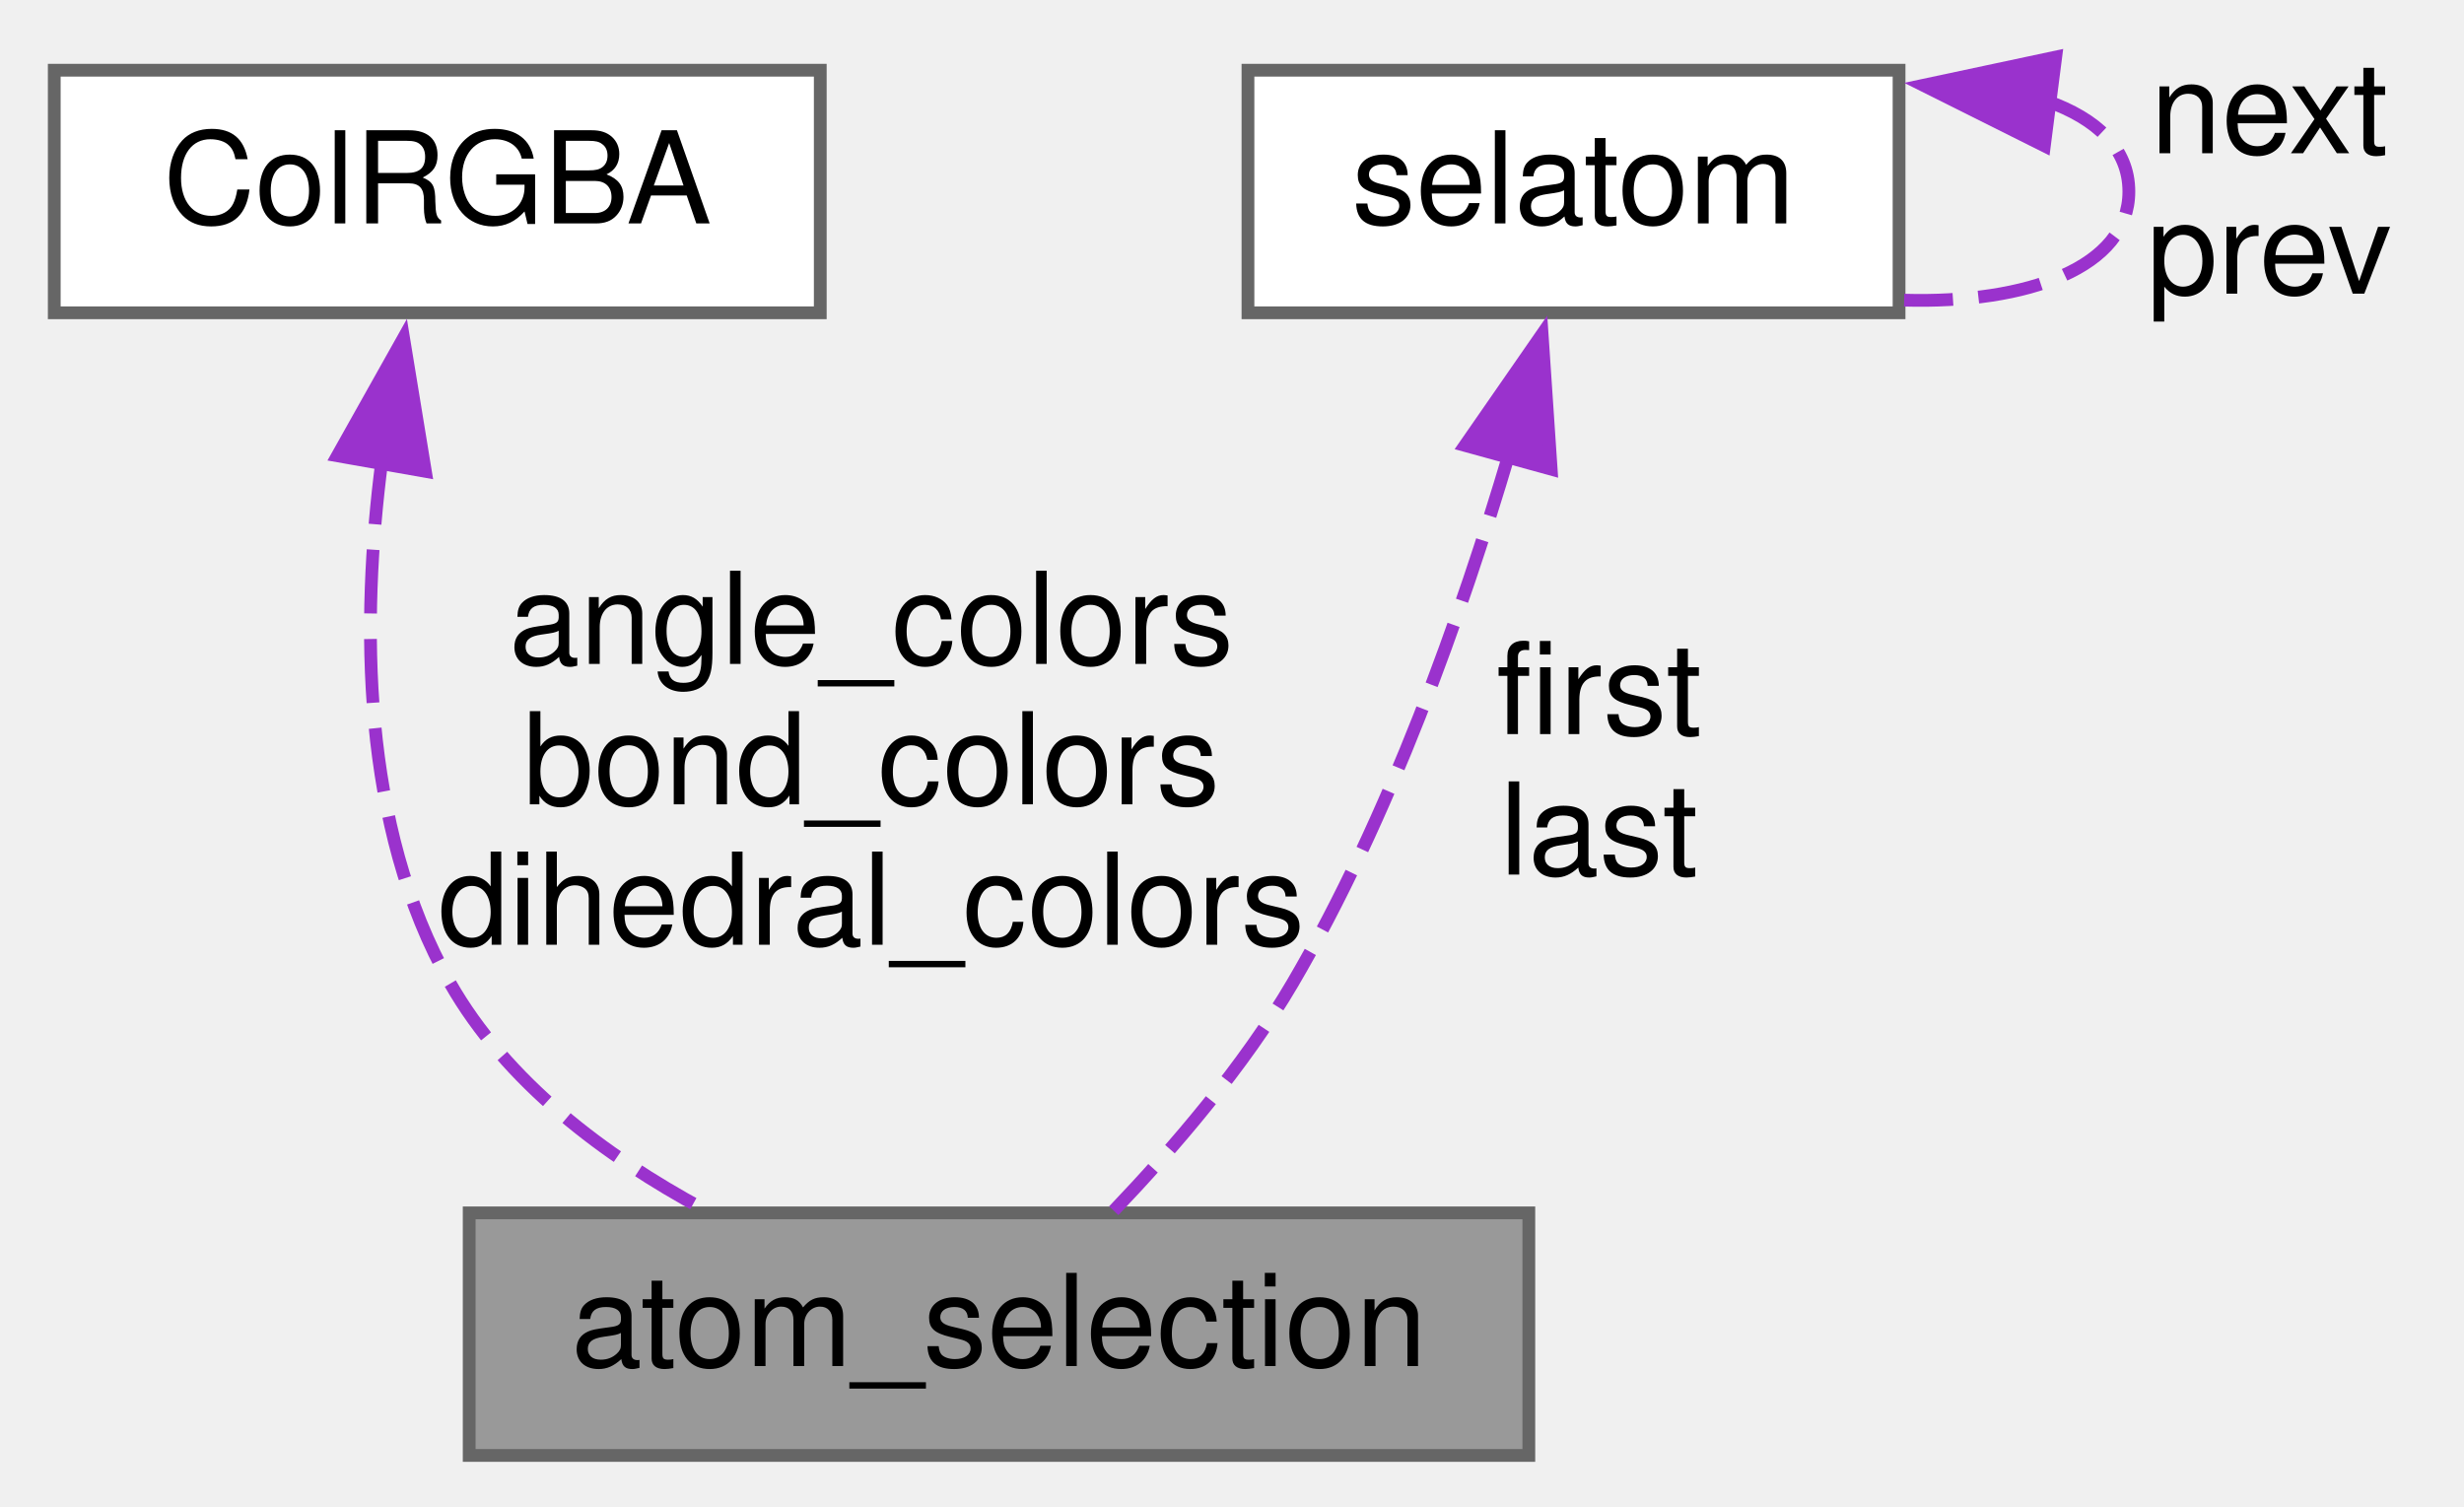
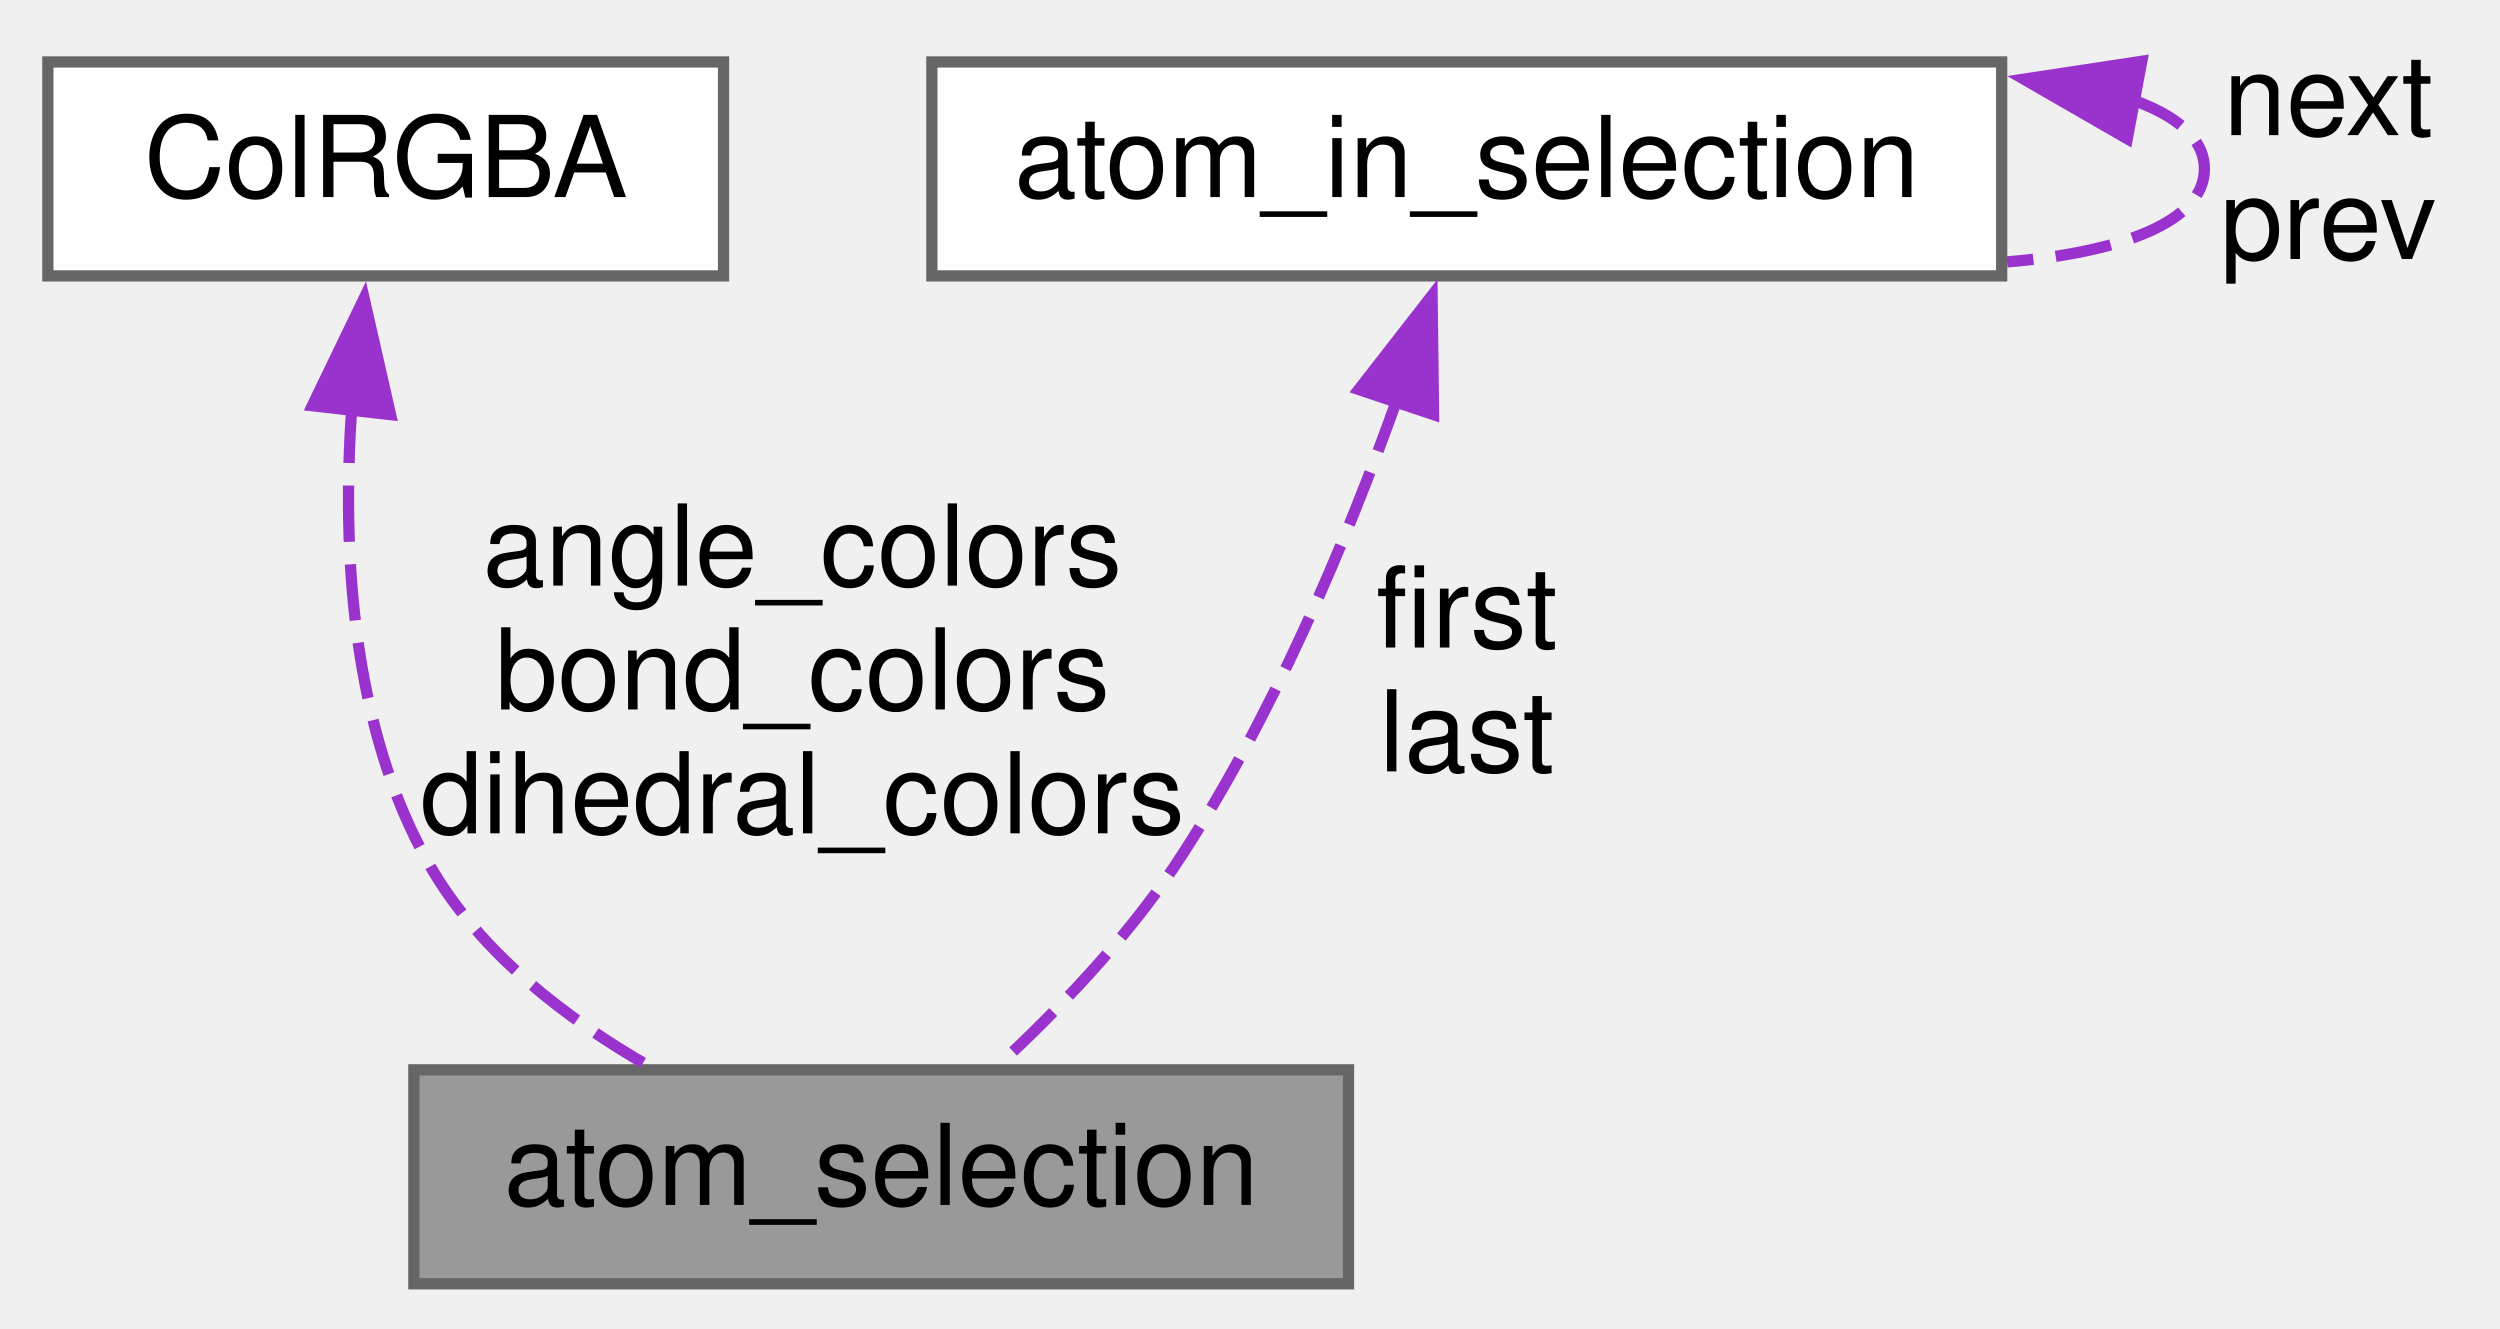
- <svg xmlns="http://www.w3.org/2000/svg" xmlns:xlink="http://www.w3.org/1999/xlink" width="193pt" height="118pt" viewBox="0.00 0.00 192.50 118.00">
+ <svg xmlns="http://www.w3.org/2000/svg" xmlns:xlink="http://www.w3.org/1999/xlink" width="222pt" height="118pt" viewBox="0.00 0.00 221.50 118.00">
  <g id="graph0" class="graph" transform="scale(1 1) rotate(0) translate(4 114)">
    <g id="node1" class="node">
      <g id="a_node1">
        <a xlink:title=" ">
          <polygon fill="#999999" stroke="#666666" points="115.5,-19 32.5,-19 32.5,0 115.5,0 115.5,-19" />
          <text text-anchor="middle" x="74" y="-7" font-family="Helvetica,sans-Serif" font-size="10.00">atom_selection</text>
        </a>
      </g>
    </g>
    <g id="node2" class="node">
      <g id="a_node2">
        <a xlink:href="../../d1/d74/struct_col_r_g_b_a.html" target="_top" xlink:title=" ">
          <polygon fill="white" stroke="#666666" points="60,-108.5 0,-108.5 0,-89.5 60,-89.5 60,-108.5" />
          <text text-anchor="middle" x="30" y="-96.5" font-family="Helvetica,sans-Serif" font-size="10.00">ColRGBA</text>
        </a>
      </g>
    </g>
    <g id="edge1" class="edge">
-       <path fill="none" stroke="#9a32cd" stroke-dasharray="5,2" d="M25.66,-77.91C24.03,-65.35 24.01,-49.29 31,-37 35.42,-29.23 43.15,-23.44 50.84,-19.29" />
-       <polygon fill="#9a32cd" stroke="#9a32cd" points="22.18,-78.3 27.36,-87.53 29.07,-77.08 22.18,-78.3" />
-       <text text-anchor="middle" x="64" y="-62" font-family="Helvetica,sans-Serif" font-size="10.00"> angle_colors</text>
-       <text text-anchor="middle" x="64" y="-51" font-family="Helvetica,sans-Serif" font-size="10.00">bond_colors</text>
-       <text text-anchor="middle" x="64" y="-40" font-family="Helvetica,sans-Serif" font-size="10.00">dihedral_colors</text>
+       <path fill="none" stroke="#9a32cd" stroke-dasharray="5,2" d="M26.99,-77.88C26.11,-65.32 26.89,-49.26 34,-37 38.43,-29.36 46.05,-23.51 53.46,-19.27" />
+       <polygon fill="#9a32cd" stroke="#9a32cd" points="23.48,-77.97 28.08,-87.51 30.43,-77.18 23.48,-77.97" />
+       <text text-anchor="middle" x="67" y="-62" font-family="Helvetica,sans-Serif" font-size="10.00"> angle_colors</text>
+       <text text-anchor="middle" x="67" y="-51" font-family="Helvetica,sans-Serif" font-size="10.00">bond_colors</text>
+       <text text-anchor="middle" x="67" y="-40" font-family="Helvetica,sans-Serif" font-size="10.00">dihedral_colors</text>
    </g>
    <g id="node3" class="node">
      <g id="a_node3">
-         <a xlink:href="../../dd/d4c/structselatom.html" target="_top" xlink:title=" ">
-           <polygon fill="white" stroke="#666666" points="144.5,-108.5 93.5,-108.5 93.5,-89.5 144.5,-89.5 144.5,-108.5" />
-           <text text-anchor="middle" x="119" y="-96.5" font-family="Helvetica,sans-Serif" font-size="10.00">selatom</text>
+         <a xlink:href="../../df/dab/structatom__in__selection.html" target="_top" xlink:title=" ">
+           <polygon fill="white" stroke="#666666" points="173.5,-108.5 78.5,-108.5 78.5,-89.5 173.5,-89.5 173.5,-108.5" />
+           <text text-anchor="middle" x="126" y="-96.5" font-family="Helvetica,sans-Serif" font-size="10.00">atom_in_selection</text>
        </a>
      </g>
    </g>
    <g id="edge2" class="edge">
-       <path fill="none" stroke="#9a32cd" stroke-dasharray="5,2" d="M113.93,-78.37C110.26,-66 104.6,-49.96 97,-37 93.18,-30.48 87.66,-24.06 82.99,-19.17" />
-       <polygon fill="#9a32cd" stroke="#9a32cd" points="110.5,-79.11 116.54,-87.82 117.25,-77.25 110.5,-79.11" />
-       <text text-anchor="middle" x="121" y="-56.5" font-family="Helvetica,sans-Serif" font-size="10.00"> first</text>
-       <text text-anchor="middle" x="121" y="-45.5" font-family="Helvetica,sans-Serif" font-size="10.00">last</text>
+       <path fill="none" stroke="#9a32cd" stroke-dasharray="5,2" d="M119.84,-78.63C115.39,-66.15 108.63,-49.91 100,-37 95.63,-30.46 89.52,-24.14 84.32,-19.31" />
+       <polygon fill="#9a32cd" stroke="#9a32cd" points="116.41,-79.41 122.92,-87.77 123.05,-77.18 116.41,-79.41" />
+       <text text-anchor="middle" x="126" y="-56.5" font-family="Helvetica,sans-Serif" font-size="10.00"> first</text>
+       <text text-anchor="middle" x="126" y="-45.5" font-family="Helvetica,sans-Serif" font-size="10.00">last</text>
    </g>
    <g id="edge3" class="edge">
-       <path fill="none" stroke="#9a32cd" stroke-dasharray="5,2" d="M156.07,-106.09C159.99,-104.71 162.5,-102.35 162.5,-99 162.5,-93.05 154.55,-90.21 144.9,-90.49" />
-       <polygon fill="#9a32cd" stroke="#9a32cd" points="155.88,-102.58 146.4,-107.32 156.77,-109.53 155.88,-102.58" />
-       <text text-anchor="middle" x="173.5" y="-102" font-family="Helvetica,sans-Serif" font-size="10.00"> next</text>
-       <text text-anchor="middle" x="173.5" y="-91" font-family="Helvetica,sans-Serif" font-size="10.00">prev</text>
+       <path fill="none" stroke="#9a32cd" stroke-dasharray="5,2" d="M185.01,-105.17C189.04,-103.75 191.5,-101.7 191.5,-99 191.5,-94.33 184.15,-91.58 173.98,-90.74" />
+       <polygon fill="#9a32cd" stroke="#9a32cd" points="184.65,-101.68 175.47,-106.97 185.94,-108.56 184.65,-101.68" />
+       <text text-anchor="middle" x="202.5" y="-102" font-family="Helvetica,sans-Serif" font-size="10.00"> next</text>
+       <text text-anchor="middle" x="202.5" y="-91" font-family="Helvetica,sans-Serif" font-size="10.00">prev</text>
    </g>
  </g>
</svg>
